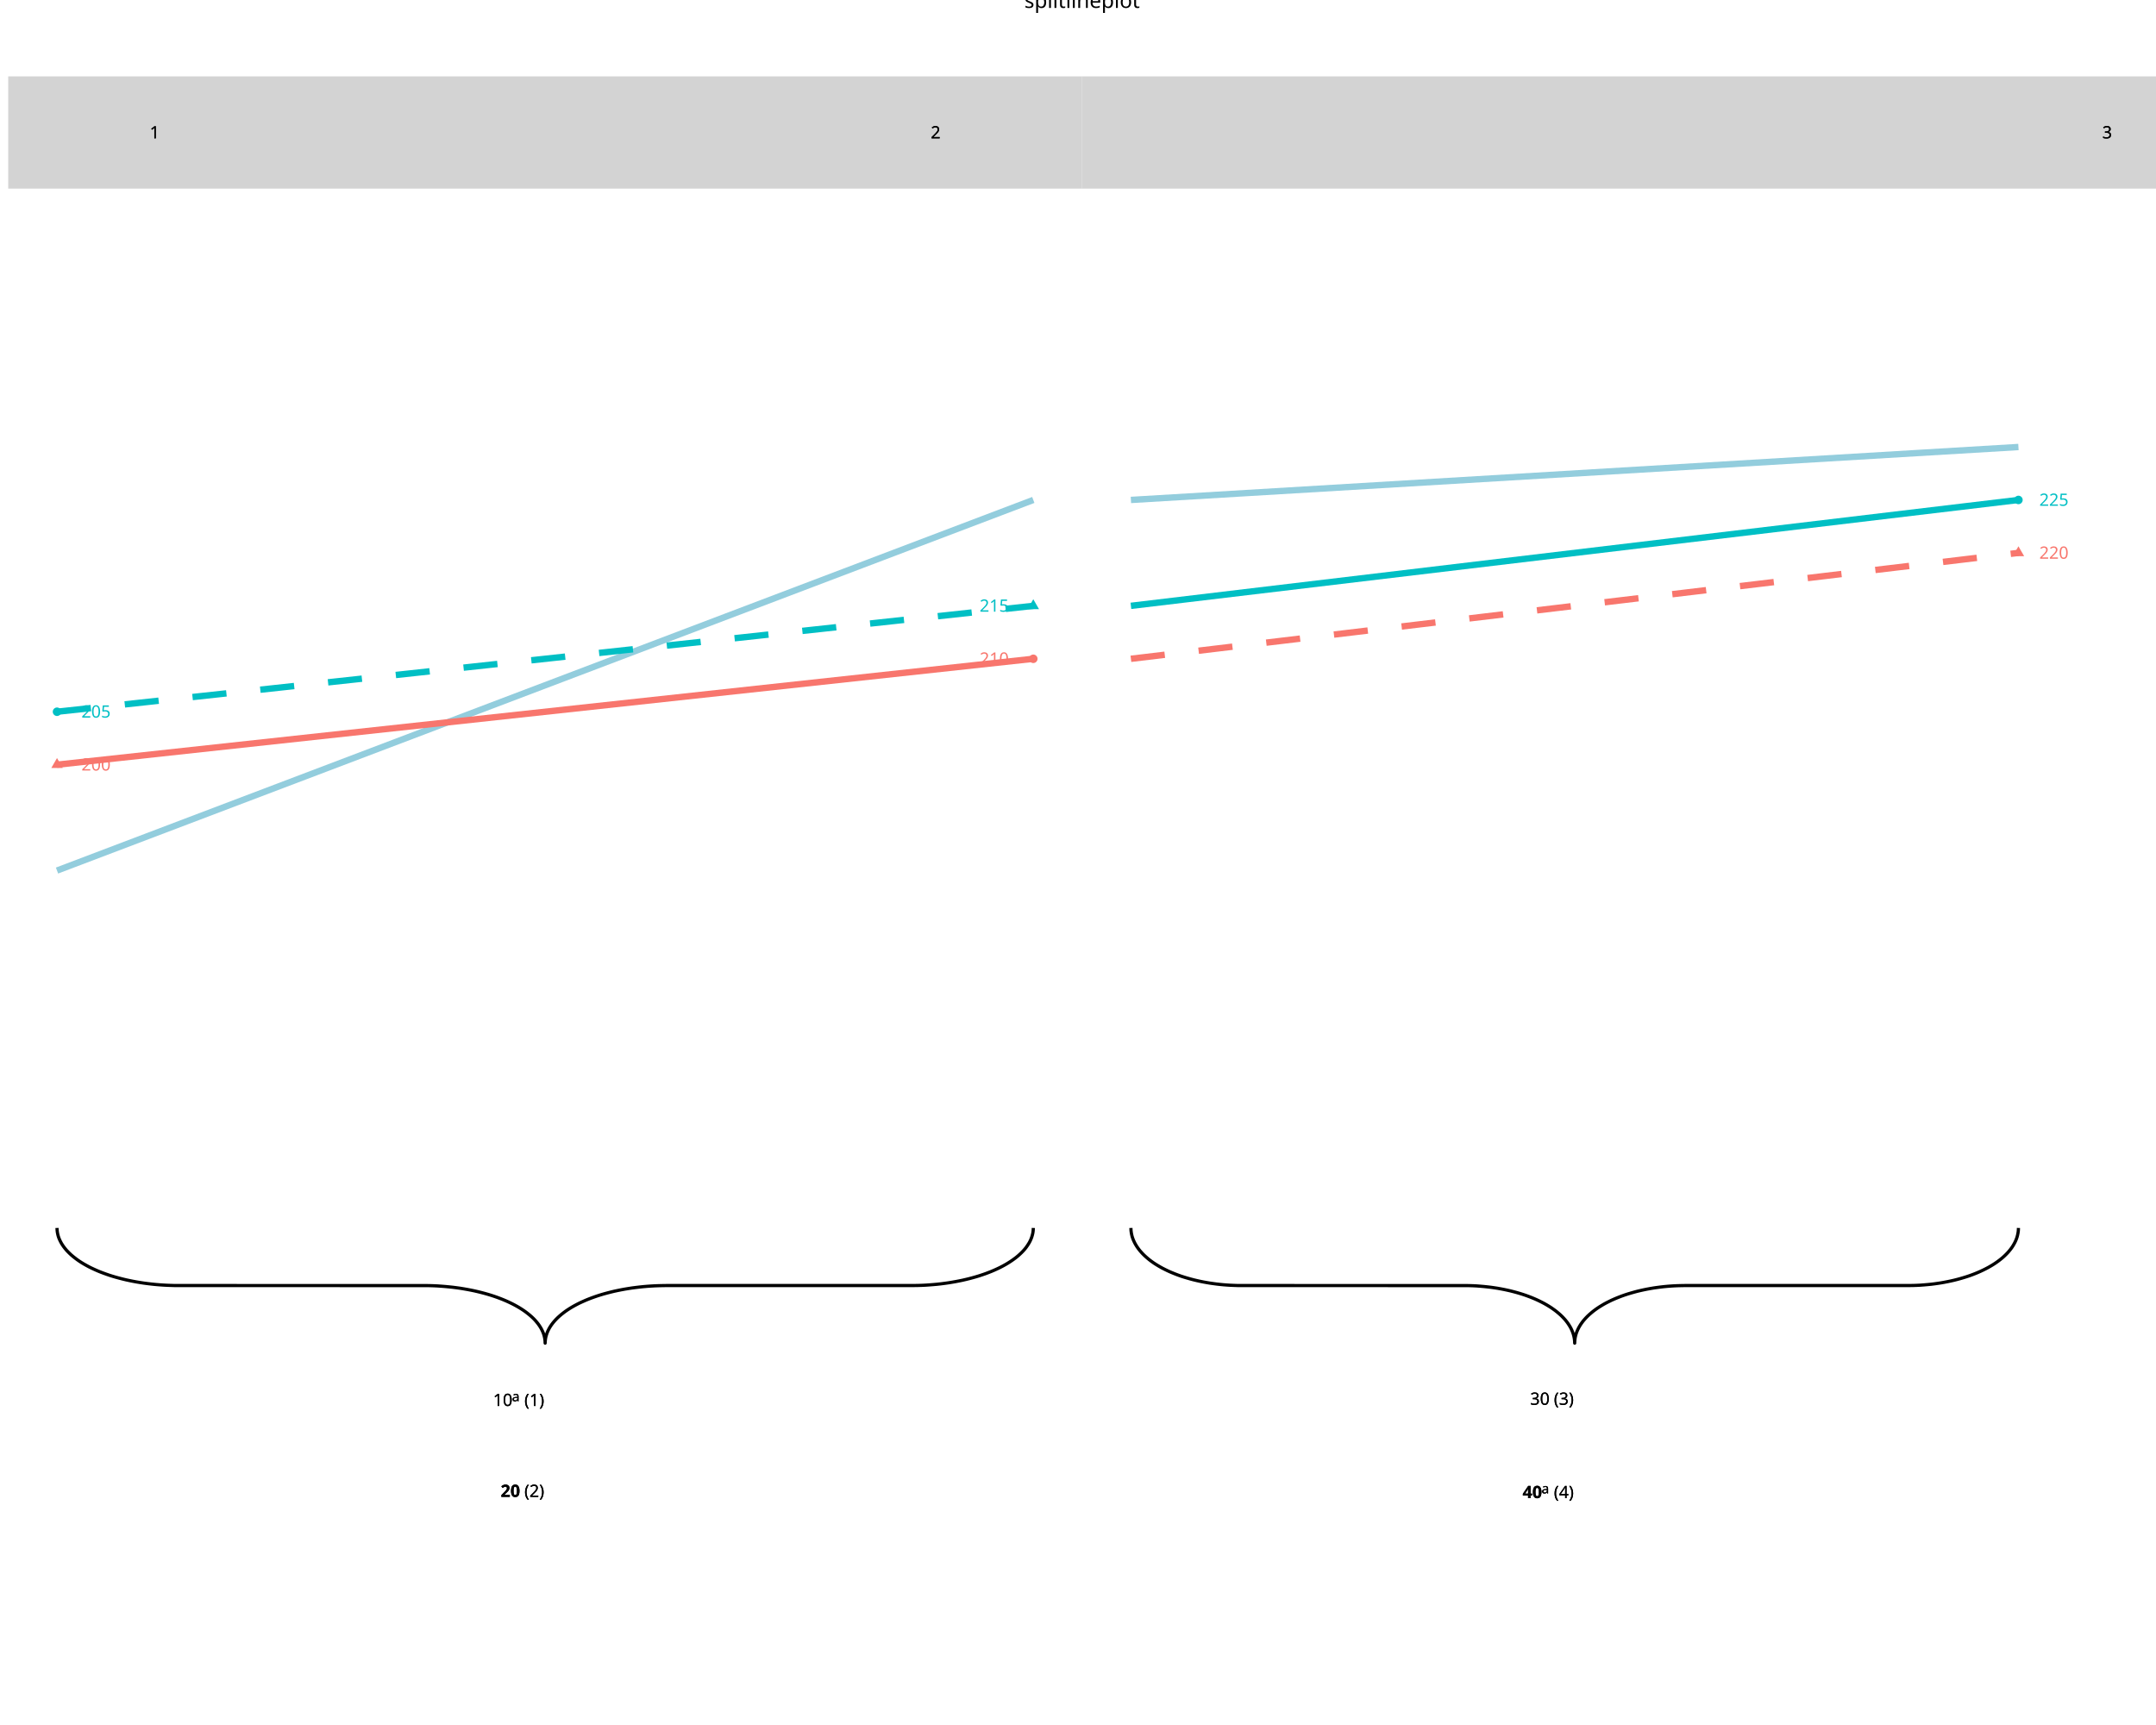
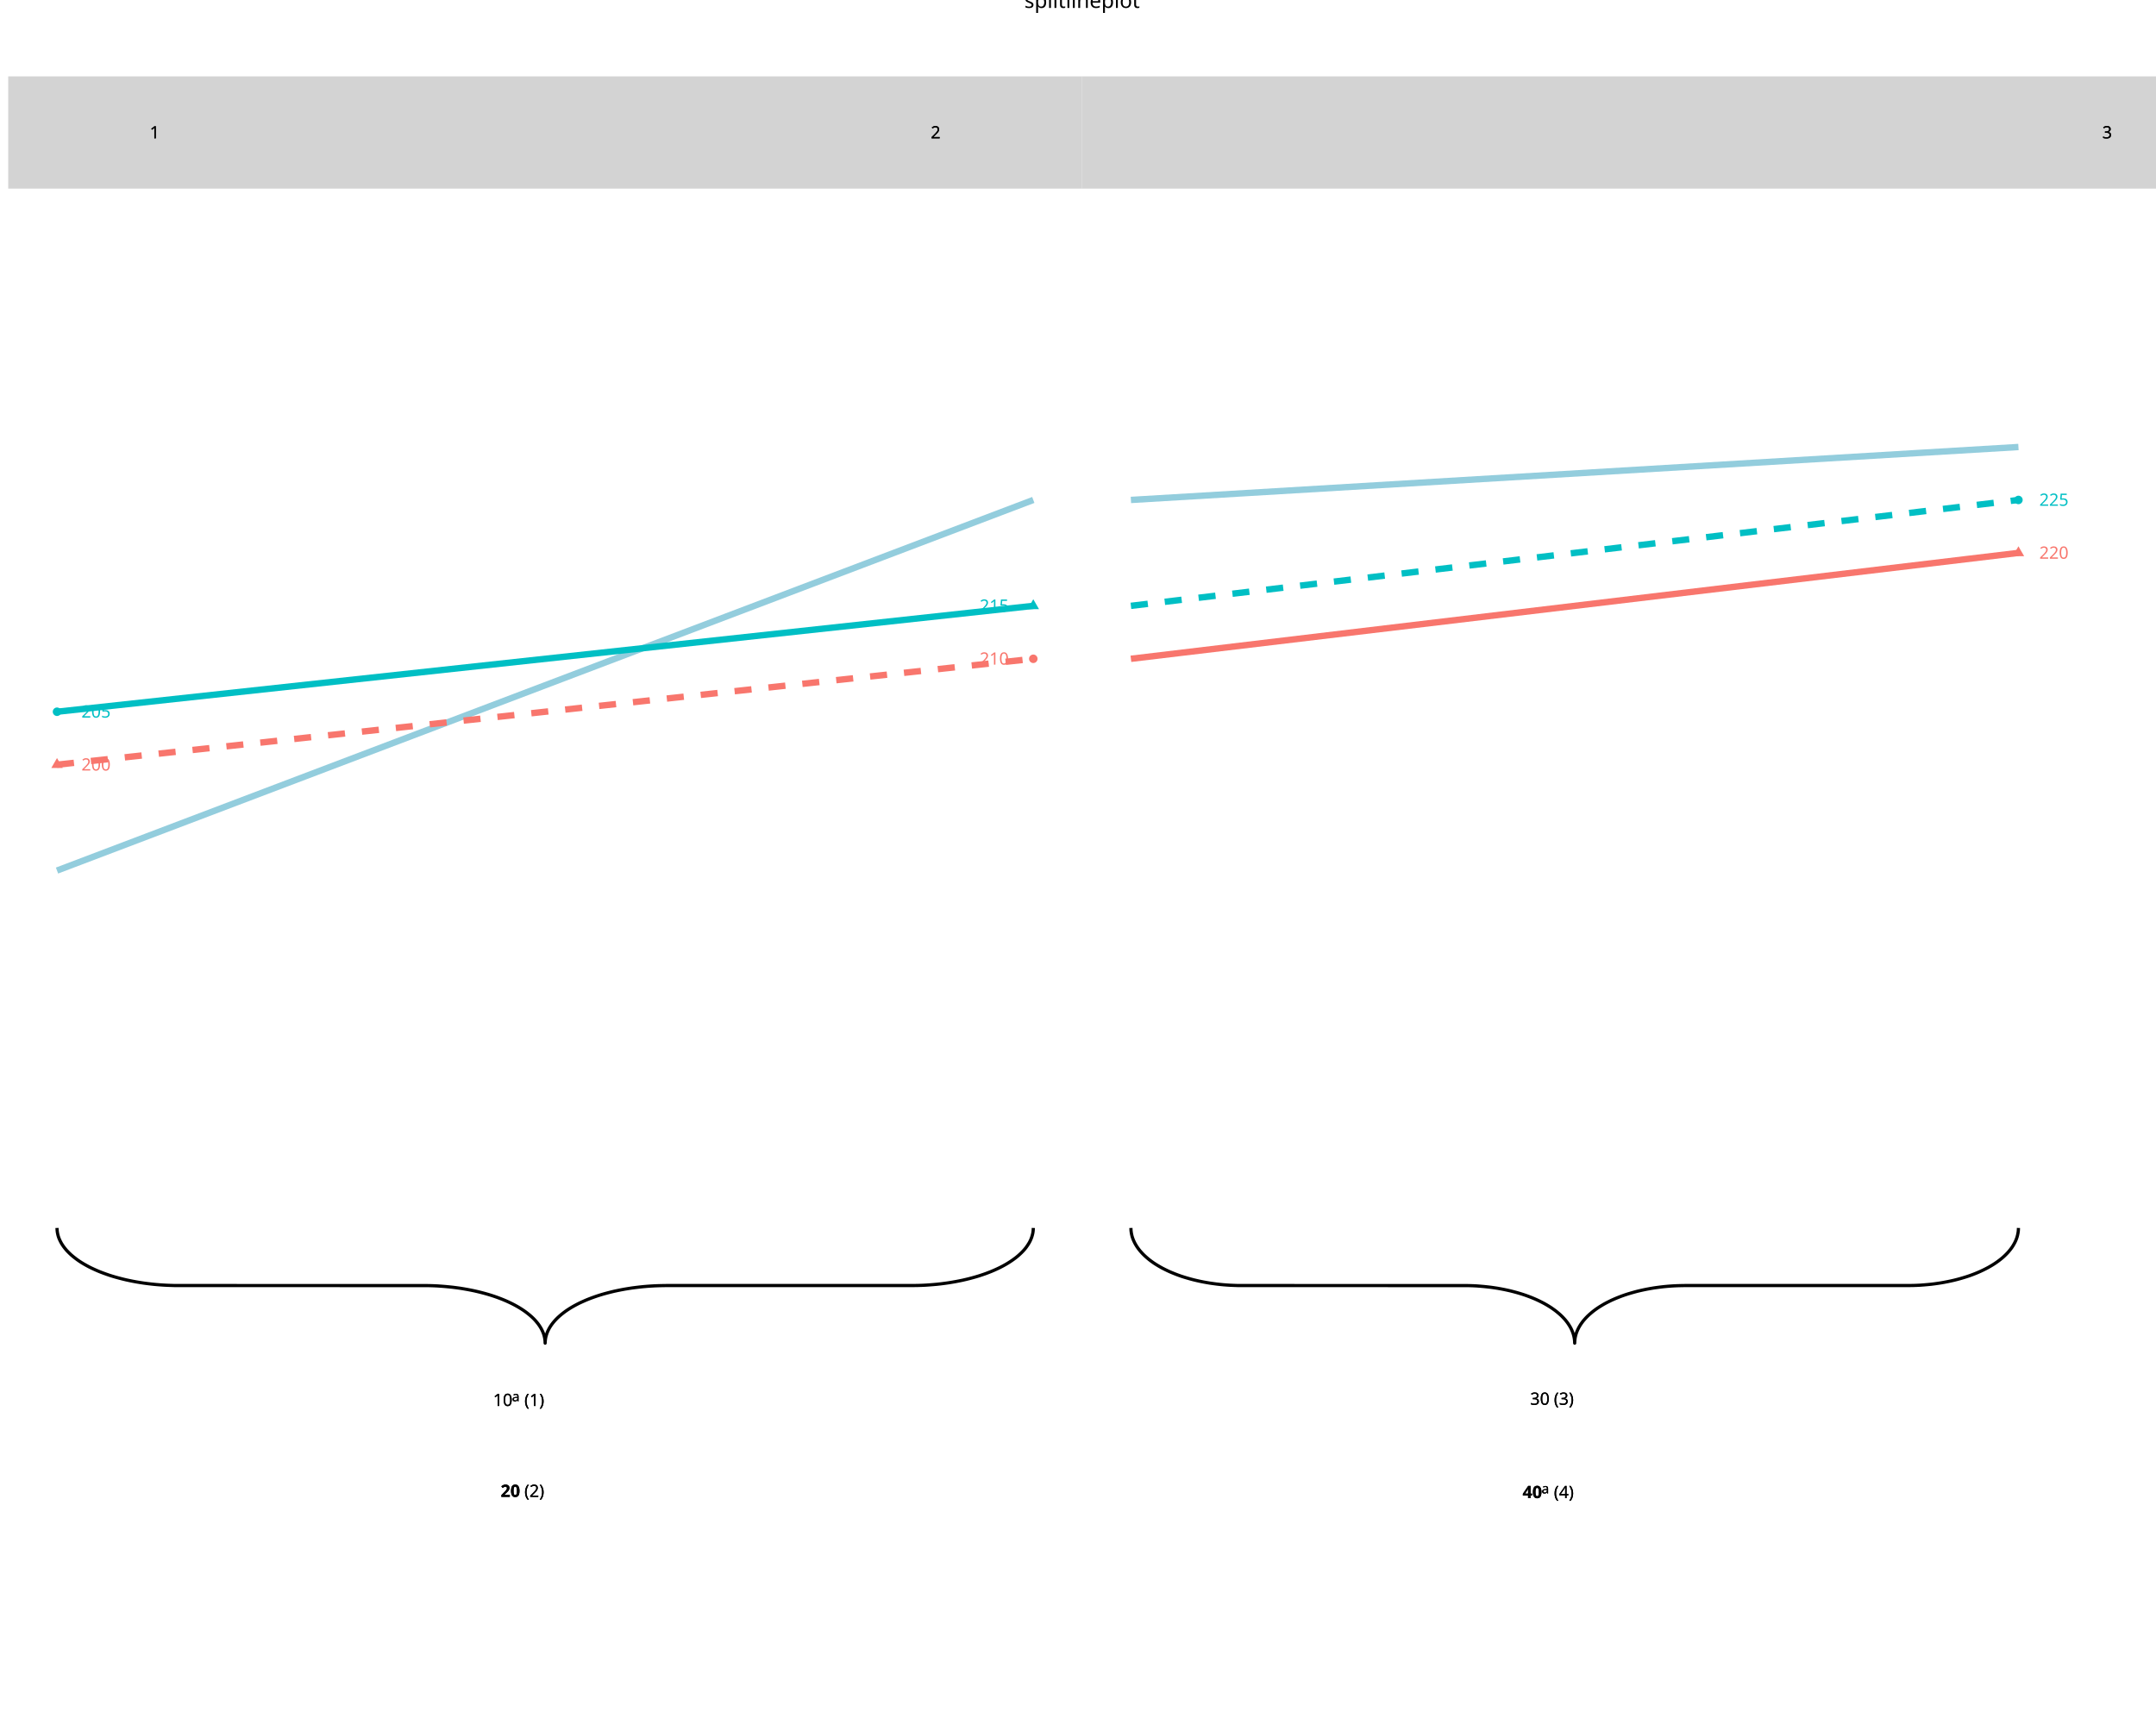
<svg xmlns="http://www.w3.org/2000/svg" class="svglite" data-engine-version="2.0" width="720.00pt" height="576.00pt" viewBox="0 0 720.00 576.00">
  <defs>
    <style type="text/css">
    .svglite line, .svglite polyline, .svglite polygon, .svglite path, .svglite rect, .svglite circle {
      fill: none;
      stroke: #000000;
      stroke-linecap: round;
      stroke-linejoin: round;
      stroke-miterlimit: 10.00;
    }
  </style>
  </defs>
  <rect width="100%" height="100%" style="stroke: none; fill: #FFFFFF;" />
  <defs>
    <clipPath id="cpMC4wMHw3MjAuMDB8MC4wMHw1NzYuMDA=">
      <rect x="0.00" y="0.00" width="720.00" height="576.00" />
    </clipPath>
  </defs>
  <g clip-path="url(#cpMC4wMHw3MjAuMDB8MC4wMHw1NzYuMDA=)">
    <polyline points="19.04,410.03 19.05,410.34 19.09,410.94 19.17,411.55 19.29,412.15 19.45,412.76 19.65,413.36 19.90,413.95 20.18,414.54 20.50,415.13 20.86,415.71 21.26,416.29 21.70,416.86 22.17,417.43 22.69,417.98 23.24,418.53 23.82,419.07 24.45,419.60 25.11,420.12 25.80,420.64 26.52,421.14 27.28,421.63 28.08,422.11 28.90,422.57 29.75,423.03 30.64,423.47 31.55,423.89 32.49,424.31 33.46,424.71 34.46,425.09 35.48,425.46 36.52,425.82 37.59,426.16 38.68,426.48 39.79,426.78 40.92,427.07 42.07,427.35 43.24,427.60 44.42,427.84 45.62,428.06 46.83,428.26 48.06,428.45 49.30,428.61 50.55,428.76 51.80,428.89 53.07,429.00 54.34,429.09 55.62,429.16 56.90,429.21 58.19,429.25 59.47,429.26 142.27,429.27 143.55,429.29 144.84,429.33 146.12,429.39 147.39,429.48 148.66,429.58 149.92,429.70 151.17,429.83 152.42,429.99 153.65,430.16 154.87,430.36 156.08,430.57 157.27,430.80 158.44,431.04 159.60,431.31 160.74,431.59 161.86,431.89 162.96,432.20 164.04,432.53 165.10,432.88 166.13,433.24 167.14,433.62 168.12,434.01 169.08,434.42 170.00,434.84 170.90,435.27 171.77,435.72 172.61,436.18 173.42,436.65 174.20,437.14 174.94,437.63 175.65,438.14 176.32,438.66 176.96,439.18 177.57,439.72 178.14,440.26 178.67,440.81 179.16,441.38 179.62,441.94 180.04,442.52 180.42,443.10 180.76,443.68 181.06,444.27 181.33,444.87 181.55,445.46 181.73,446.07 181.87,446.67 181.97,447.27 182.03,447.88 182.05,448.49 182.05,448.49 182.06,448.18 182.10,447.58 182.18,446.97 182.30,446.37 182.47,445.76 182.67,445.16 182.91,444.57 183.19,443.98 183.51,443.39 183.87,442.81 184.27,442.23 184.71,441.66 185.19,441.09 185.70,440.54 186.25,439.99 186.84,439.45 187.46,438.92 188.12,438.40 188.81,437.88 189.54,437.38 190.30,436.89 191.09,436.41 191.91,435.95 192.77,435.49 193.65,435.05 194.57,434.63 195.51,434.21 196.48,433.81 197.47,433.43 198.49,433.06 199.54,432.70 200.60,432.36 201.69,432.04 202.80,431.74 203.93,431.45 205.08,431.17 206.25,430.92 207.44,430.68 208.63,430.46 209.85,430.26 211.07,430.07 212.31,429.91 213.56,429.76 214.82,429.63 216.08,429.52 217.36,429.43 218.63,429.36 219.92,429.31 221.20,429.28 222.49,429.26 305.28,429.25 306.57,429.23 307.85,429.19 309.13,429.13 310.40,429.04 311.67,428.94 312.93,428.83 314.19,428.69 315.43,428.53 316.66,428.36 317.88,428.16 319.09,427.95 320.28,427.72 321.46,427.48 322.62,427.21 323.76,426.93 324.88,426.63 325.98,426.32 327.06,425.99 328.11,425.64 329.15,425.28 330.15,424.90 331.14,424.51 332.09,424.10 333.02,423.68 333.92,423.25 334.79,422.80 335.63,422.34 336.43,421.87 337.21,421.38 337.95,420.89 338.66,420.38 339.34,419.87 339.98,419.34 340.58,418.80 341.15,418.26 341.68,417.71 342.18,417.15 342.64,416.58 343.05,416.00 343.43,415.42 343.78,414.84 344.08,414.25 344.34,413.65 344.56,413.06 344.74,412.46 344.89,411.85 344.99,411.25 345.05,410.64 345.07,410.03 345.07,410.03 " style="stroke-width: 1.07; stroke-linecap: butt;" />
    <text x="164.66" y="469.47" style="font-size: 5.69px; font-family: sans;" textLength="6.33px" lengthAdjust="spacingAndGlyphs">10</text>
    <text x="170.99" y="467.91" style="font-size: 4.55px; font-family: sans;" textLength="2.53px" lengthAdjust="spacingAndGlyphs">a</text>
    <text x="175.10" y="469.47" style="font-size: 5.69px; font-family: sans;" textLength="6.95px" lengthAdjust="spacingAndGlyphs">(1)</text>
    <text x="167.19" y="499.84" style="font-size: 5.69px; font-weight: bold; font-family: sans;" textLength="6.33px" lengthAdjust="spacingAndGlyphs">20</text>
    <text x="175.10" y="499.84" style="font-size: 5.69px; font-family: sans;" textLength="6.95px" lengthAdjust="spacingAndGlyphs">(2)</text>
    <text x="164.66" y="469.47" style="font-size: 5.69px; font-family: sans;" textLength="6.33px" lengthAdjust="spacingAndGlyphs">10</text>
    <text x="170.99" y="467.91" style="font-size: 4.55px; font-family: sans;" textLength="2.53px" lengthAdjust="spacingAndGlyphs">a</text>
    <text x="175.10" y="469.47" style="font-size: 5.69px; font-family: sans;" textLength="6.95px" lengthAdjust="spacingAndGlyphs">(1)</text>
    <text x="167.19" y="499.84" style="font-size: 5.69px; font-weight: bold; font-family: sans;" textLength="6.33px" lengthAdjust="spacingAndGlyphs">20</text>
    <text x="175.10" y="499.84" style="font-size: 5.69px; font-family: sans;" textLength="6.95px" lengthAdjust="spacingAndGlyphs">(2)</text>
    <line x1="19.04" y1="290.69" x2="345.07" y2="166.94" style="stroke-width: 2.13; stroke: #93CDDD; stroke-linecap: butt;" />
-     <line x1="19.04" y1="255.34" x2="345.07" y2="219.98" style="stroke-width: 2.13; stroke: #F8766D; stroke-linecap: butt;" />
-     <line x1="19.04" y1="237.66" x2="345.07" y2="202.30" style="stroke-width: 2.13; stroke: #00BFC4; stroke-dasharray: 11.38,11.38; stroke-linecap: butt;" />
+     <line x1="19.04" y1="255.34" x2="345.07" y2="219.98" style="stroke-width: 2.13; stroke: #F8766D; stroke-dasharray: 5.69,5.69; stroke-linecap: butt;" />
+     <line x1="19.04" y1="237.66" x2="345.07" y2="202.30" style="stroke-width: 2.13; stroke: #00BFC4; stroke-linecap: butt;" />
    <polygon points="19.04,253.12 20.96,256.44 17.13,256.44 " style="stroke-width: 0.71; stroke: none; fill: #F8766D;" />
    <circle cx="19.04" cy="237.66" r="1.42" style="stroke-width: 0.71; stroke: none; fill: #00BFC4;" />
    <circle cx="345.07" cy="219.98" r="1.42" style="stroke-width: 0.71; stroke: none; fill: #F8766D;" />
    <polygon points="345.07,200.09 346.98,203.40 343.15,203.40 " style="stroke-width: 0.71; stroke: none; fill: #00BFC4;" />
    <text x="32.08" y="257.29" text-anchor="middle" style="font-size: 5.69px; fill: #F8766D; font-family: sans;" textLength="9.50px" lengthAdjust="spacingAndGlyphs">200</text>
    <text x="32.08" y="239.61" text-anchor="middle" style="font-size: 5.69px; fill: #00BFC4; font-family: sans;" textLength="9.50px" lengthAdjust="spacingAndGlyphs">205</text>
    <text x="332.03" y="221.93" text-anchor="middle" style="font-size: 5.69px; fill: #F8766D; font-family: sans;" textLength="9.50px" lengthAdjust="spacingAndGlyphs">210</text>
    <text x="332.03" y="204.25" text-anchor="middle" style="font-size: 5.69px; fill: #00BFC4; font-family: sans;" textLength="9.50px" lengthAdjust="spacingAndGlyphs">215</text>
    <rect x="2.74" y="25.50" width="358.63" height="37.48" style="stroke-width: 1.07; stroke: none; stroke-linecap: butt; stroke-linejoin: miter; fill: #D3D3D3;" />
    <text x="51.64" y="46.20" text-anchor="middle" style="font-size: 5.69px; font-family: sans;" textLength="3.17px" lengthAdjust="spacingAndGlyphs">1</text>
    <text x="312.47" y="46.20" text-anchor="middle" style="font-size: 5.69px; font-family: sans;" textLength="3.17px" lengthAdjust="spacingAndGlyphs">2</text>
    <text x="51.64" y="46.20" text-anchor="middle" style="font-size: 5.69px; font-family: sans;" textLength="3.17px" lengthAdjust="spacingAndGlyphs">1</text>
    <text x="312.47" y="46.20" text-anchor="middle" style="font-size: 5.69px; font-family: sans;" textLength="3.17px" lengthAdjust="spacingAndGlyphs">2</text>
    <polyline points="377.67,410.03 377.68,410.34 377.71,410.94 377.79,411.55 377.90,412.15 378.04,412.76 378.23,413.36 378.45,413.95 378.71,414.54 379.00,415.13 379.33,415.71 379.69,416.29 380.09,416.86 380.52,417.43 380.99,417.98 381.49,418.53 382.02,419.07 382.59,419.60 383.18,420.12 383.81,420.64 384.47,421.14 385.16,421.63 385.88,422.11 386.63,422.57 387.41,423.03 388.21,423.47 389.04,423.89 389.90,424.31 390.78,424.71 391.69,425.09 392.61,425.46 393.56,425.82 394.53,426.16 395.52,426.48 396.53,426.78 397.56,427.07 398.61,427.35 399.67,427.60 400.74,427.84 401.83,428.06 402.94,428.26 404.05,428.45 405.18,428.61 406.31,428.76 407.46,428.89 408.61,429.00 409.76,429.09 410.92,429.16 412.09,429.21 413.26,429.25 414.43,429.26 489.69,429.27 490.86,429.29 492.03,429.33 493.19,429.39 494.35,429.48 495.51,429.58 496.65,429.70 497.79,429.83 498.92,429.99 500.04,430.16 501.15,430.36 502.25,430.57 503.33,430.80 504.40,431.04 505.45,431.31 506.49,431.59 507.51,431.89 508.51,432.20 509.49,432.53 510.45,432.88 511.39,433.24 512.31,433.62 513.20,434.01 514.07,434.42 514.91,434.84 515.73,435.27 516.52,435.72 517.28,436.18 518.02,436.65 518.72,437.14 519.40,437.63 520.04,438.14 520.66,438.66 521.24,439.18 521.79,439.72 522.30,440.26 522.79,440.81 523.24,441.38 523.65,441.94 524.03,442.52 524.38,443.10 524.69,443.68 524.96,444.27 525.20,444.87 525.40,445.46 525.57,446.07 525.70,446.67 525.79,447.27 525.85,447.88 525.87,448.49 525.87,448.49 525.87,448.18 525.91,447.58 525.98,446.97 526.09,446.37 526.24,445.76 526.42,445.16 526.64,444.57 526.90,443.98 527.19,443.39 527.52,442.81 527.88,442.23 528.28,441.66 528.71,441.09 529.18,440.54 529.68,439.99 530.21,439.45 530.78,438.92 531.38,438.40 532.01,437.88 532.67,437.38 533.36,436.89 534.08,436.41 534.83,435.95 535.60,435.49 536.41,435.05 537.24,434.63 538.09,434.21 538.98,433.81 539.88,433.43 540.81,433.06 541.76,432.70 542.73,432.36 543.72,432.04 544.73,431.74 545.76,431.45 546.80,431.17 547.86,430.92 548.94,430.68 550.03,430.46 551.13,430.26 552.25,430.07 553.37,429.91 554.51,429.76 555.65,429.63 556.80,429.52 557.96,429.43 559.12,429.36 560.28,429.31 561.45,429.28 562.62,429.26 637.89,429.25 639.06,429.23 640.22,429.19 641.39,429.13 642.55,429.04 643.70,428.94 644.85,428.83 645.99,428.69 647.12,428.53 648.24,428.36 649.35,428.16 650.44,427.95 651.53,427.72 652.59,427.48 653.65,427.21 654.68,426.93 655.70,426.63 656.70,426.32 657.69,425.99 658.65,425.64 659.58,425.28 660.50,424.90 661.39,424.51 662.26,424.10 663.10,423.68 663.92,423.25 664.71,422.80 665.48,422.34 666.21,421.87 666.92,421.38 667.59,420.89 668.24,420.38 668.85,419.87 669.43,419.34 669.98,418.80 670.50,418.26 670.98,417.71 671.43,417.15 671.85,416.58 672.23,416.00 672.57,415.42 672.88,414.84 673.16,414.25 673.40,413.65 673.60,413.06 673.76,412.46 673.89,411.85 673.99,411.25 674.04,410.64 674.06,410.03 674.06,410.03 " style="stroke-width: 1.07; stroke-linecap: butt;" />
    <text x="511.00" y="469.08" style="font-size: 5.69px; font-family: sans;" textLength="6.33px" lengthAdjust="spacingAndGlyphs">30</text>
    <text x="518.91" y="469.08" style="font-size: 5.69px; font-family: sans;" textLength="6.95px" lengthAdjust="spacingAndGlyphs">(3)</text>
    <text x="508.47" y="500.24" style="font-size: 5.69px; font-weight: bold; font-family: sans;" textLength="6.33px" lengthAdjust="spacingAndGlyphs">40</text>
    <text x="514.80" y="498.67" style="font-size: 4.55px; font-family: sans;" textLength="2.53px" lengthAdjust="spacingAndGlyphs">a</text>
    <text x="518.91" y="500.24" style="font-size: 5.69px; font-family: sans;" textLength="6.95px" lengthAdjust="spacingAndGlyphs">(4)</text>
    <text x="511.00" y="469.08" style="font-size: 5.69px; font-family: sans;" textLength="6.33px" lengthAdjust="spacingAndGlyphs">30</text>
    <text x="518.91" y="469.08" style="font-size: 5.69px; font-family: sans;" textLength="6.95px" lengthAdjust="spacingAndGlyphs">(3)</text>
    <text x="508.47" y="500.24" style="font-size: 5.69px; font-weight: bold; font-family: sans;" textLength="6.33px" lengthAdjust="spacingAndGlyphs">40</text>
    <text x="514.80" y="498.67" style="font-size: 4.55px; font-family: sans;" textLength="2.53px" lengthAdjust="spacingAndGlyphs">a</text>
    <text x="518.91" y="500.24" style="font-size: 5.69px; font-family: sans;" textLength="6.95px" lengthAdjust="spacingAndGlyphs">(4)</text>
    <line x1="377.67" y1="166.94" x2="674.06" y2="149.26" style="stroke-width: 2.13; stroke: #93CDDD; stroke-linecap: butt;" />
-     <line x1="377.67" y1="219.98" x2="674.06" y2="184.62" style="stroke-width: 2.13; stroke: #F8766D; stroke-dasharray: 11.38,11.38; stroke-linecap: butt;" />
-     <line x1="377.67" y1="202.30" x2="674.06" y2="166.94" style="stroke-width: 2.13; stroke: #00BFC4; stroke-linecap: butt;" />
+     <line x1="377.67" y1="219.98" x2="674.06" y2="184.62" style="stroke-width: 2.13; stroke: #F8766D; stroke-linecap: butt;" />
+     <line x1="377.67" y1="202.30" x2="674.06" y2="166.94" style="stroke-width: 2.13; stroke: #00BFC4; stroke-dasharray: 5.69,5.69; stroke-linecap: butt;" />
    <polygon points="674.06,182.41 675.97,185.72 672.15,185.72 " style="stroke-width: 0.71; stroke: none; fill: #F8766D;" />
    <circle cx="674.06" cy="166.94" r="1.42" style="stroke-width: 0.71; stroke: none; fill: #00BFC4;" />
    <text x="685.92" y="186.57" text-anchor="middle" style="font-size: 5.69px; fill: #F8766D; font-family: sans;" textLength="9.50px" lengthAdjust="spacingAndGlyphs">220</text>
    <text x="685.92" y="168.89" text-anchor="middle" style="font-size: 5.69px; fill: #00BFC4; font-family: sans;" textLength="9.50px" lengthAdjust="spacingAndGlyphs">225</text>
    <rect x="361.37" y="25.50" width="358.63" height="37.48" style="stroke-width: 1.07; stroke: none; stroke-linecap: butt; stroke-linejoin: miter; fill: #D3D3D3;" />
    <text x="703.70" y="46.20" text-anchor="middle" style="font-size: 5.69px; font-family: sans;" textLength="3.17px" lengthAdjust="spacingAndGlyphs">3</text>
    <text x="703.70" y="46.20" text-anchor="middle" style="font-size: 5.69px; font-family: sans;" textLength="3.17px" lengthAdjust="spacingAndGlyphs">3</text>
    <text x="361.37" y="2.64" text-anchor="middle" style="font-size: 7.00px; font-family: sans;" textLength="34.63px" lengthAdjust="spacingAndGlyphs">splitlineplot</text>
  </g>
</svg>
